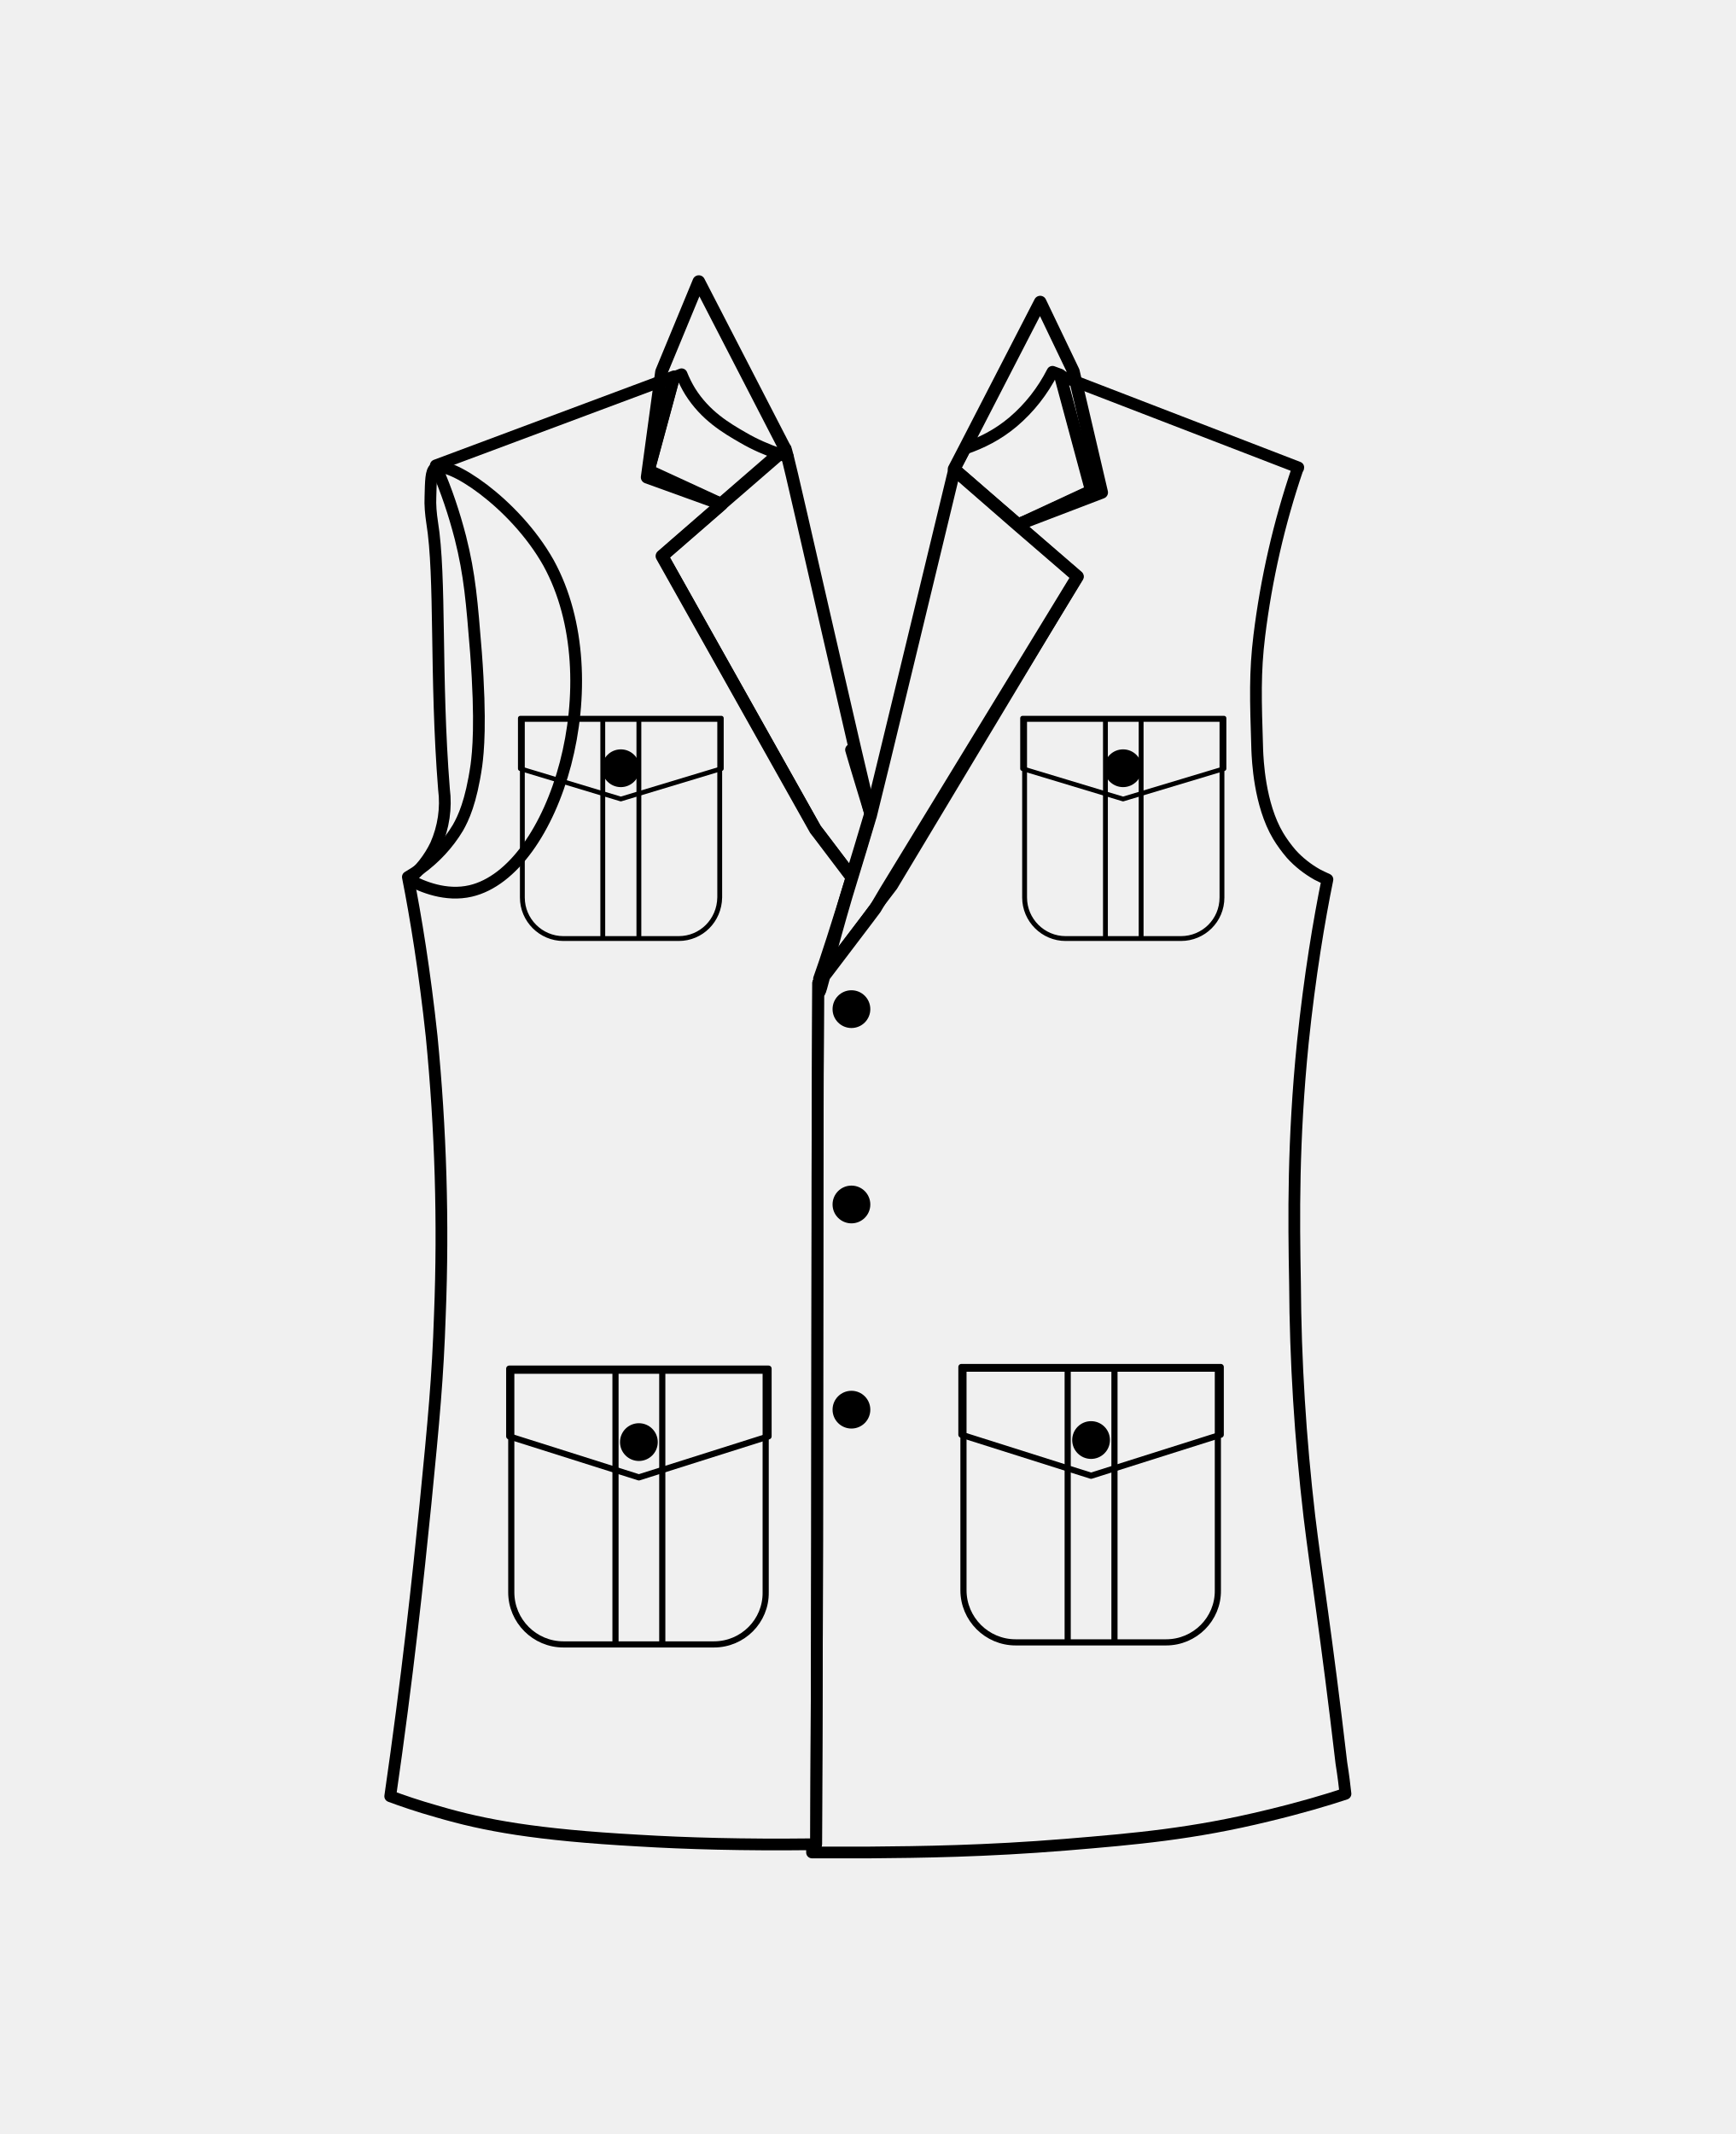
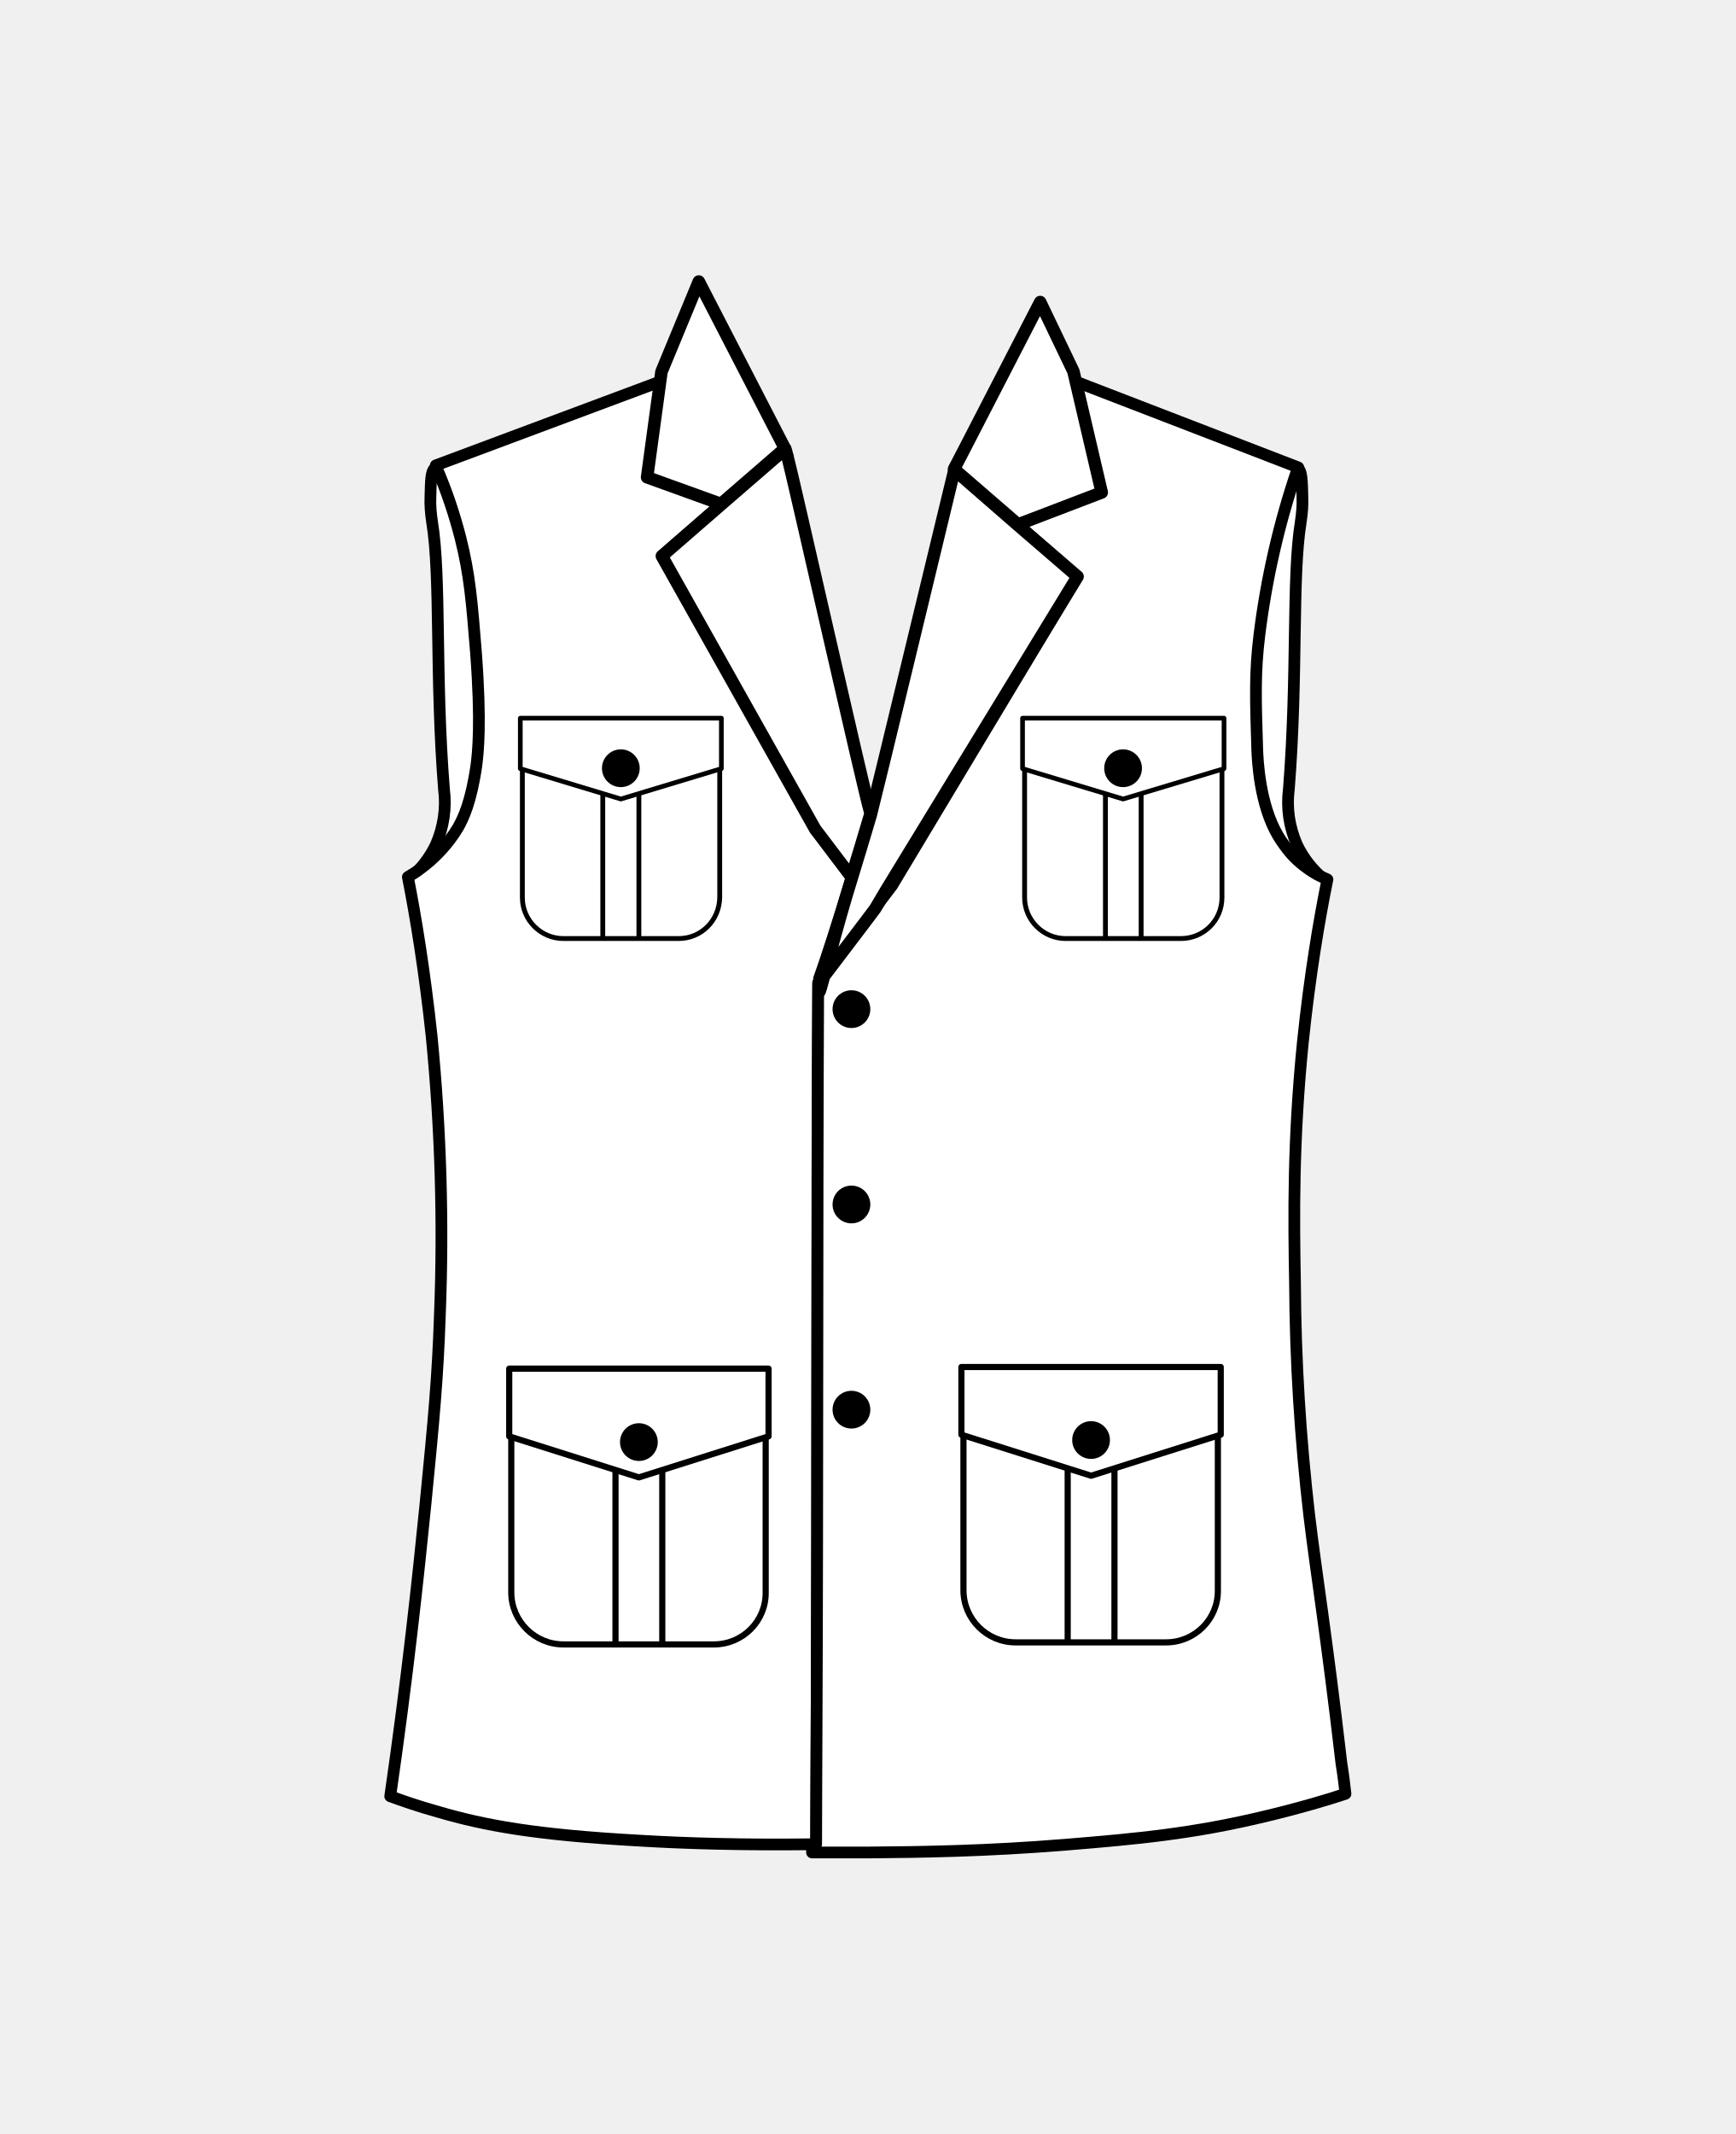
- <svg xmlns="http://www.w3.org/2000/svg" version="1.1" x="0px" y="0px" viewBox="0 0 423 520" style="enable-background:new 0 0 423 520;" xml:space="preserve">
+ <svg xmlns="http://www.w3.org/2000/svg" version="1.1" id="Layer_1" x="0px" y="0px" viewBox="0 0 423 520" style="enable-background:new 0 0 423 520;" xml:space="preserve">
  <style type="text/css">
- 	.st0{fill:none;stroke:#000000;stroke-width:2.855;stroke-linecap:round;stroke-linejoin:round;stroke-miterlimit:10;}
- 	.st1{fill:none;stroke:#000000;stroke-width:2.24;stroke-linecap:round;stroke-linejoin:round;stroke-miterlimit:10;}
- 	.st2{fill:none;stroke:#000000;stroke-width:1.5;stroke-linejoin:round;stroke-miterlimit:10;}
+ 	.st0{fill:#FFFFFF;stroke:#000000;stroke-width:2.86;stroke-linecap:round;stroke-linejoin:round;}
+ 	.st1{fill:#FFFFFF;stroke:#000000;stroke-width:3.048;stroke-linecap:round;stroke-linejoin:round;}
+ 	.st2{fill:#FFFFFF;stroke:#000000;stroke-width:1.182;stroke-linejoin:round;stroke-miterlimit:10;}
	.st3{fill:none;stroke:#000000;stroke-width:1.182;stroke-linejoin:round;stroke-miterlimit:10;}
- 	.st4{fill:none;stroke:#000000;stroke-width:1.141;stroke-linejoin:round;stroke-miterlimit:10;}
- 	.st5{fill:none;stroke:#000000;stroke-width:2.86;stroke-linecap:round;stroke-linejoin:round;}
- 	.st6{fill:none;stroke:#000000;stroke-width:3.048;stroke-linecap:round;stroke-linejoin:round;}
- 	.st7{fill:none;stroke:#000000;stroke-width:1.083;stroke-linejoin:round;stroke-miterlimit:10;}
- 	.st8{fill:none;stroke:#000000;stroke-width:1.022;stroke-linejoin:round;stroke-miterlimit:10;}
+ 	.st4{fill:#FFFFFF;stroke:#000000;stroke-width:1.141;stroke-linejoin:round;stroke-miterlimit:10;}
+ 	.st5{fill:#FFFFFF;stroke:#000000;stroke-width:1.5;stroke-linejoin:round;stroke-miterlimit:10;}
+ 	.st6{fill:none;stroke:#000000;stroke-width:1.5;stroke-linejoin:round;stroke-miterlimit:10;}
</style>
-   <g id="Layer_1">
-     <path class="st5" d="M106,114.1c-1,0.7-1,3.2-1.1,6.9c-0.1,2.1,0.1,4.2,0.4,6.2c2.2,13.5,0.7,37.5,2.9,65.1c0.6,4.6-0.1,9.3-2,13.6   c-1.6,3.3-3.8,6.1-6.6,8.4c3.3,1.8,9.1,4.2,15.1,2.8c20.6-4.8,34.7-51.3,19-79.9C125.4,122.4,109,111.9,106,114.1z" />
-     <path class="st5" d="M199.4,239.5c-0.4,66.6-0.1,116.6-0.4,183.2c0,1.9-0.1,20.3-0.1,26.7c-0.3,0-0.7,0-1,0   c-16.6,0.2-30.8-0.2-42.3-0.9c-25.2-1.4-37.5-3.7-48.8-7c-5-1.4-9-2.8-11.7-3.8c4.2-29,6.8-53.3,8.6-71.3c2-20.3,3-30.8,3.5-46   c0.9-22.6,0.2-45.3-2-67.8c-1.7-15.9-3.9-29.3-5.8-38.9c1-0.6,2-1.2,2.9-1.9h0c3.7-2.7,6.9-6.1,9.3-10.1c1.3-2.3,3.2-6.2,4.5-15.2   c0.4-3.1,1.2-10.2-0.1-27.5c-1-12.3-1.5-18.9-3.8-28c-1.5-5.8-3.4-11.5-5.8-17c-0.1-0.2-0.1-0.4-0.2-0.6l58.1-21.7l-6.2,22.9   l17.8,8.2l-14.5,12.6l37.4,66.6l1,1.3v0l7.8,10.3c-3.5,11.5-6.5,20.8-8,24.9" />
-     <path class="st5" d="M207.4,182.7c1.5,5.2,3.1,10.3,4.6,15.3v0l0,1.2c-1.5,5.1-3,10-4.4,14.6l-7.8-10.3v0l-1-1.3l-37.4-66.6   l14.5-12.6l-17.8-8.2l6.2-22.9l1.8-0.7c0.6,1.5,1.3,2.9,2.1,4.2c3.7,5.9,8.8,8.9,12.8,11.2c2.9,1.7,5.9,3,9.1,4.1   c0.3,0.1,0.6,0.2,0.9,0.3c0.4,0.1,0.7,0.2,1,0.3" />
-     <path class="st5" d="M327.9,437.1c-4.5,1.5-10.9,3.4-18.8,5.3c-18.4,4.5-32.4,5.7-49.3,7.1c-19.6,1.6-35.4,1.8-48,1.9h-13.9v-2   c0.3,0,0.7,0,1,0c0-6.4,0.1-24.8,0.1-26.7c0.3-66.6,0.1-116.6,0.4-183.2l1.3-1.7l10.4-13.7l2.1-2.8l4.2-5.5l45.2-75.3l-14.5-12.6   l17.8-8.2l-7.6-28.2l58.1,22.4c0,0.2-0.1,0.3-0.2,0.4c-4.5,13.2-7.6,26.8-9.3,40.6c-1.1,9-0.9,15.3-0.5,27.9   c0.1,2.2,0.5,13.2,5.1,20.9c0.9,1.5,2,3,3.2,4.4c1.8,2,4,3.7,6.3,5c0,0,0,0,0,0c0,0,0,0,0,0c0,0,0,0,0,0c0.8,0.4,1.6,0.8,2.5,1.2   c-2,9.8-4.3,23.4-6,39.8c-2.4,24-2.2,42.4-1.9,58.6c0.1,19,1.3,37.9,3.5,56.8c1.7,14.1,4.1,28.4,7.8,60.1   C327.4,432.7,327.7,435.3,327.9,437.1z" />
-     <path class="st5" d="M248.1,127.8l-15.5-13.5l2.6-5c4-1.4,7.9-3.3,11.7-6.5c4-3.4,7.2-7.5,9.6-12.2l1.9,0.7l7.6,28.2L248.1,127.8z" />
+   <path class="st0" d="M106,114.1c-1,0.7-1,3.2-1.1,6.9c-0.1,2.1,0.1,4.2,0.4,6.2c2.2,13.5,0.7,37.5,2.9,65.1c0.6,4.6-0.1,9.3-2,13.6  c-1.6,3.3-3.8,6.1-6.6,8.4c3.3,1.8,9.1,4.2,15.1,2.8c20.6-4.8,34.7-51.3,19-79.9C125.4,122.4,109,111.9,106,114.1z" />
+   <path class="st0" d="M316.3,114.1c1,0.7,1,3.2,1.1,6.9c0.1,2.1-0.1,4.2-0.4,6.2c-2.2,13.5-0.7,37.5-2.9,65.1  c-0.6,4.6,0.1,9.3,2,13.6c1.6,3.3,3.8,6.1,6.6,8.4c-3.3,1.8-9.1,4.2-15.1,2.8c-20.6-4.8-34.7-51.3-19-79.9  C296.9,122.4,313.3,111.9,316.3,114.1z" />
+   <path class="st0" d="M199.4,239.5c-0.4,66.6-0.1,116.6-0.4,183.2c0,1.9-0.1,20.3-0.1,26.7c-0.3,0-0.7,0-1,0  c-16.6,0.2-30.8-0.2-42.3-0.9c-25.2-1.4-37.5-3.7-48.8-7c-5-1.4-9-2.8-11.7-3.8c4.2-29,6.8-53.3,8.6-71.3c2-20.3,3-30.8,3.5-46  c0.9-22.6,0.2-45.3-2-67.8c-1.7-15.9-3.9-29.3-5.8-38.9c1-0.6,2-1.2,2.9-1.9l0,0c3.7-2.7,6.9-6.1,9.3-10.1c1.3-2.3,3.2-6.2,4.5-15.2  c0.4-3.1,1.2-10.2-0.1-27.5c-1-12.3-1.5-18.9-3.8-28c-1.5-5.8-3.4-11.5-5.8-17c-0.1-0.2-0.1-0.4-0.2-0.6l58.1-21.7l-6.2,22.9  l17.8,8.2l-14.5,12.6l37.4,66.6l1,1.3l0,0l7.8,10.3c-3.5,11.5-6.5,20.8-8,24.9" />
+   <path class="st0" d="M207.4,182.7c1.5,5.2,3.1,10.3,4.6,15.3l0,0v1.2c-1.5,5.1-3,10-4.4,14.6l-7.8-10.3l0,0l-1-1.3l-37.4-66.6  l14.5-12.6l-17.8-8.2l6.2-22.9l1.8-0.7c0.6,1.5,1.3,2.9,2.1,4.2c3.7,5.9,8.8,8.9,12.8,11.2c2.9,1.7,5.9,3,9.1,4.1  c0.3,0.1,0.6,0.2,0.9,0.3c0.4,0.1,0.7,0.2,1,0.3" />
+   <path class="st0" d="M327.9,437.1c-4.5,1.5-10.9,3.4-18.8,5.3c-18.4,4.5-32.4,5.7-49.3,7.1c-19.6,1.6-35.4,1.8-48,1.9h-13.9v-2  c0.3,0,0.7,0,1,0c0-6.4,0.1-24.8,0.1-26.7c0.3-66.6,0.1-116.6,0.4-183.2l1.3-1.7l10.4-13.7l2.1-2.8l4.2-5.5l45.2-75.3l-14.5-12.6  l17.8-8.2l-7.6-28.2l58.1,22.4c0,0.2-0.1,0.3-0.2,0.4c-4.5,13.2-7.6,26.8-9.3,40.6c-1.1,9-0.9,15.3-0.5,27.9  c0.1,2.2,0.5,13.2,5.1,20.9c0.9,1.5,2,3,3.2,4.4c1.8,2,4,3.7,6.3,5l0,0l0,0l0,0c0.8,0.4,1.6,0.8,2.5,1.2c-2,9.8-4.3,23.4-6,39.8  c-2.4,24-2.2,42.4-1.9,58.6c0.1,19,1.3,37.9,3.5,56.8c1.7,14.1,4.1,28.4,7.8,60.1C327.4,432.7,327.7,435.3,327.9,437.1z" />
+   <path class="st0" d="M248.1,127.8l-15.5-13.5l2.6-5c4-1.4,7.9-3.3,11.7-6.5c4-3.4,7.2-7.5,9.6-12.2l1.9,0.7l7.6,28.2L248.1,127.8z" />
+   <g>
+     <path class="st1" d="M262.6,140.5L215.9,217l-2.6,4.4l-2.1,2.8l-10.4,13.7l-1,3.6c0.2-0.3,4.2-16.1,7.8-27.6   c1.4-4.6,2.9-9.5,4.4-14.6c0.1-0.2,0.1-0.4,0.2-0.6c0.2-0.5,20.4-84.2,20.4-84.2l15.5,13.5L262.6,140.5z" />
+     <polygon class="st1" points="268.5,120 248.1,127.8 232.5,114.3 235.1,109.3 253.5,73.6 261.6,90.5  " />
+   </g>
+   <g>
+     <path class="st1" d="M212.1,198.5c-0.1,0.2-0.1,0.4-0.2,0.6c-1.5,5.1-3,10-4.4,14.6l-7.8-10.3l0,0l-1-1.3l-37.4-66.6l14.5-12.6   l14.2-12.3l1.4-1.2c0,0,0.2,0.6,0.5,1.8c1.1,3.9,18.7,81.9,20.2,86.8l0,0C212,198.1,212.1,198.3,212.1,198.5z" />
+     <polygon class="st1" points="191.3,109.3 189.9,110.5 175.7,122.8 157.7,116.3 161.2,90.6 170.3,68.6  " />
+   </g>
+   <circle cx="207.5" cy="245.9" r="4.6" />
+   <circle cx="207.5" cy="293.5" r="4.6" />
+   <circle cx="207.5" cy="343.5" r="4.6" />
+   <g>
    <g>
-       <path class="st6" d="M262.6,140.5l-46.7,76.5l-2.6,4.4l-2.1,2.8l-10.4,13.7l-1,3.6c0.2-0.3,4.2-16.1,7.8-27.6    c1.4-4.6,2.9-9.5,4.4-14.6c0.1-0.2,0.1-0.4,0.2-0.6c0.2-0.5,20.4-84.2,20.4-84.2l15.5,13.5L262.6,140.5z" />
-       <polygon class="st6" points="268.5,120 248.1,127.8 232.5,114.3 235.1,109.3 253.5,73.6 261.6,90.5   " />
+       <path class="st2" d="M287.8,228.7h-28.1c-5.5,0-10-4.5-10-10v-43.4h48.1v43.4C297.8,224.3,293.3,228.7,287.8,228.7z" />
+       <g>
+         <line class="st3" x1="269.4" y1="175.3" x2="269.4" y2="228.7" />
+         <line class="st3" x1="278.1" y1="175.3" x2="278.1" y2="228.7" />
+       </g>
    </g>
+     <polygon class="st4" points="298.3,187.3 273.7,194.7 249.2,187.3 249.2,175 298.3,175  " />
+     <circle cx="273.7" cy="187.2" r="4.6" />
+   </g>
+   <g>
    <g>
-       <path class="st6" d="M212.1,198.5c-0.1,0.2-0.1,0.4-0.2,0.6c-1.5,5.1-3,10-4.4,14.6l-7.8-10.3v0l-1-1.3l-37.4-66.6l14.5-12.6    l14.2-12.3l1.4-1.2c0,0,0.2,0.6,0.5,1.8c1.1,3.9,18.7,81.9,20.2,86.8v0C212,198.1,212.1,198.3,212.1,198.5z" />
-       <polygon class="st6" points="191.3,109.3 189.9,110.5 175.7,122.8 157.7,116.3 161.2,90.6 170.3,68.6   " />
+       <path class="st2" d="M165.4,228.7h-28.1c-5.5,0-10-4.5-10-10v-43.4h48.1v43.4C175.3,224.3,170.9,228.7,165.4,228.7z" />
+       <g>
+         <line class="st3" x1="146.9" y1="175.3" x2="146.9" y2="228.7" />
+         <line class="st3" x1="155.7" y1="175.3" x2="155.7" y2="228.7" />
+       </g>
    </g>
-     <circle cx="207.5" cy="245.9" r="4.6" />
-     <circle cx="207.5" cy="293.5" r="4.6" />
-     <circle cx="207.5" cy="343.5" r="4.6" />
+     <polygon class="st4" points="175.8,187.3 151.3,194.7 126.8,187.3 126.8,175 175.8,175  " />
+     <circle cx="151.3" cy="187.2" r="4.6" />
+   </g>
+   <g>
    <g>
+       <path class="st5" d="M284.2,400.2h-36.7c-7,0-12.7-5.7-12.7-12.7v-54h62v54C296.9,394.5,291.2,400.2,284.2,400.2z" />
      <g>
-         <path class="st3" d="M287.8,228.7h-28.1c-5.5,0-10-4.5-10-10v-43.4h48.1v43.4C297.8,224.3,293.3,228.7,287.8,228.7z" />
-         <g>
-           <line class="st3" x1="269.4" y1="175.3" x2="269.4" y2="228.7" />
-           <line class="st3" x1="278.1" y1="175.3" x2="278.1" y2="228.7" />
-         </g>
-       </g>
-       <polygon class="st4" points="298.3,187.3 273.7,194.7 249.2,187.3 249.2,175 298.3,175   " />
-       <circle cx="273.7" cy="187.2" r="4.6" />
-     </g>
-     <g>
-       <g>
-         <path class="st3" d="M165.4,228.7h-28.1c-5.5,0-10-4.5-10-10v-43.4h48.1v43.4C175.3,224.3,170.9,228.7,165.4,228.7z" />
-         <g>
-           <line class="st3" x1="146.9" y1="175.3" x2="146.9" y2="228.7" />
-           <line class="st3" x1="155.7" y1="175.3" x2="155.7" y2="228.7" />
-         </g>
-       </g>
-       <polygon class="st4" points="175.8,187.3 151.3,194.7 126.8,187.3 126.8,175 175.8,175   " />
-       <circle cx="151.3" cy="187.2" r="4.6" />
-     </g>
-     <g>
-       <g>
-         <path class="st2" d="M284.2,400.2h-36.7c-7,0-12.7-5.7-12.7-12.7v-54h62v54C296.9,394.5,291.2,400.2,284.2,400.2z" />
-         <g>
-           <line class="st2" x1="260.2" y1="333.5" x2="260.2" y2="400.2" />
-           <line class="st2" x1="271.6" y1="333.5" x2="271.6" y2="400.2" />
-         </g>
-       </g>
-       <g>
-         <polygon class="st2" points="297.5,349.6 265.9,359.6 234.3,349.6 234.3,333.1 297.5,333.1    " />
-         <circle cx="265.9" cy="350.9" r="4.6" />
+         <line class="st6" x1="260.2" y1="333.5" x2="260.2" y2="400.2" />
+         <line class="st6" x1="271.6" y1="333.5" x2="271.6" y2="400.2" />
      </g>
    </g>
    <g>
+       <polygon class="st5" points="297.5,349.6 265.9,359.6 234.3,349.6 234.3,333.1 297.5,333.1   " />
+       <circle cx="265.9" cy="350.9" r="4.6" />
+     </g>
+   </g>
+   <g>
+     <g>
+       <path class="st5" d="M174,400.7h-36.7c-7,0-12.7-5.7-12.7-12.7v-54h62v54C186.7,395,181,400.7,174,400.7z" />
      <g>
-         <path class="st2" d="M174,400.7h-36.7c-7,0-12.7-5.7-12.7-12.7v-54h62v54C186.7,395,181,400.7,174,400.7z" />
-         <g>
-           <line class="st2" x1="150" y1="334" x2="150" y2="400.7" />
-           <line class="st2" x1="161.4" y1="334" x2="161.4" y2="400.7" />
-         </g>
-       </g>
-       <g>
-         <polygon class="st2" points="187.3,350 155.7,360 124.1,350 124.1,333.5 187.3,333.5    " />
-         <circle cx="155.7" cy="351.4" r="4.6" />
+         <line class="st6" x1="150" y1="334" x2="150" y2="400.7" />
+         <line class="st6" x1="161.4" y1="334" x2="161.4" y2="400.7" />
      </g>
    </g>
+     <g>
+       <polygon class="st5" points="187.3,350 155.7,360 124.1,350 124.1,333.5 187.3,333.5   " />
+       <circle cx="155.7" cy="351.4" r="4.6" />
+     </g>
  </g>
-   <g id="Layer_2">
+   <g id="Layer_2_00000103954106168198501090000013771817875556450445_">
</g>
</svg>
